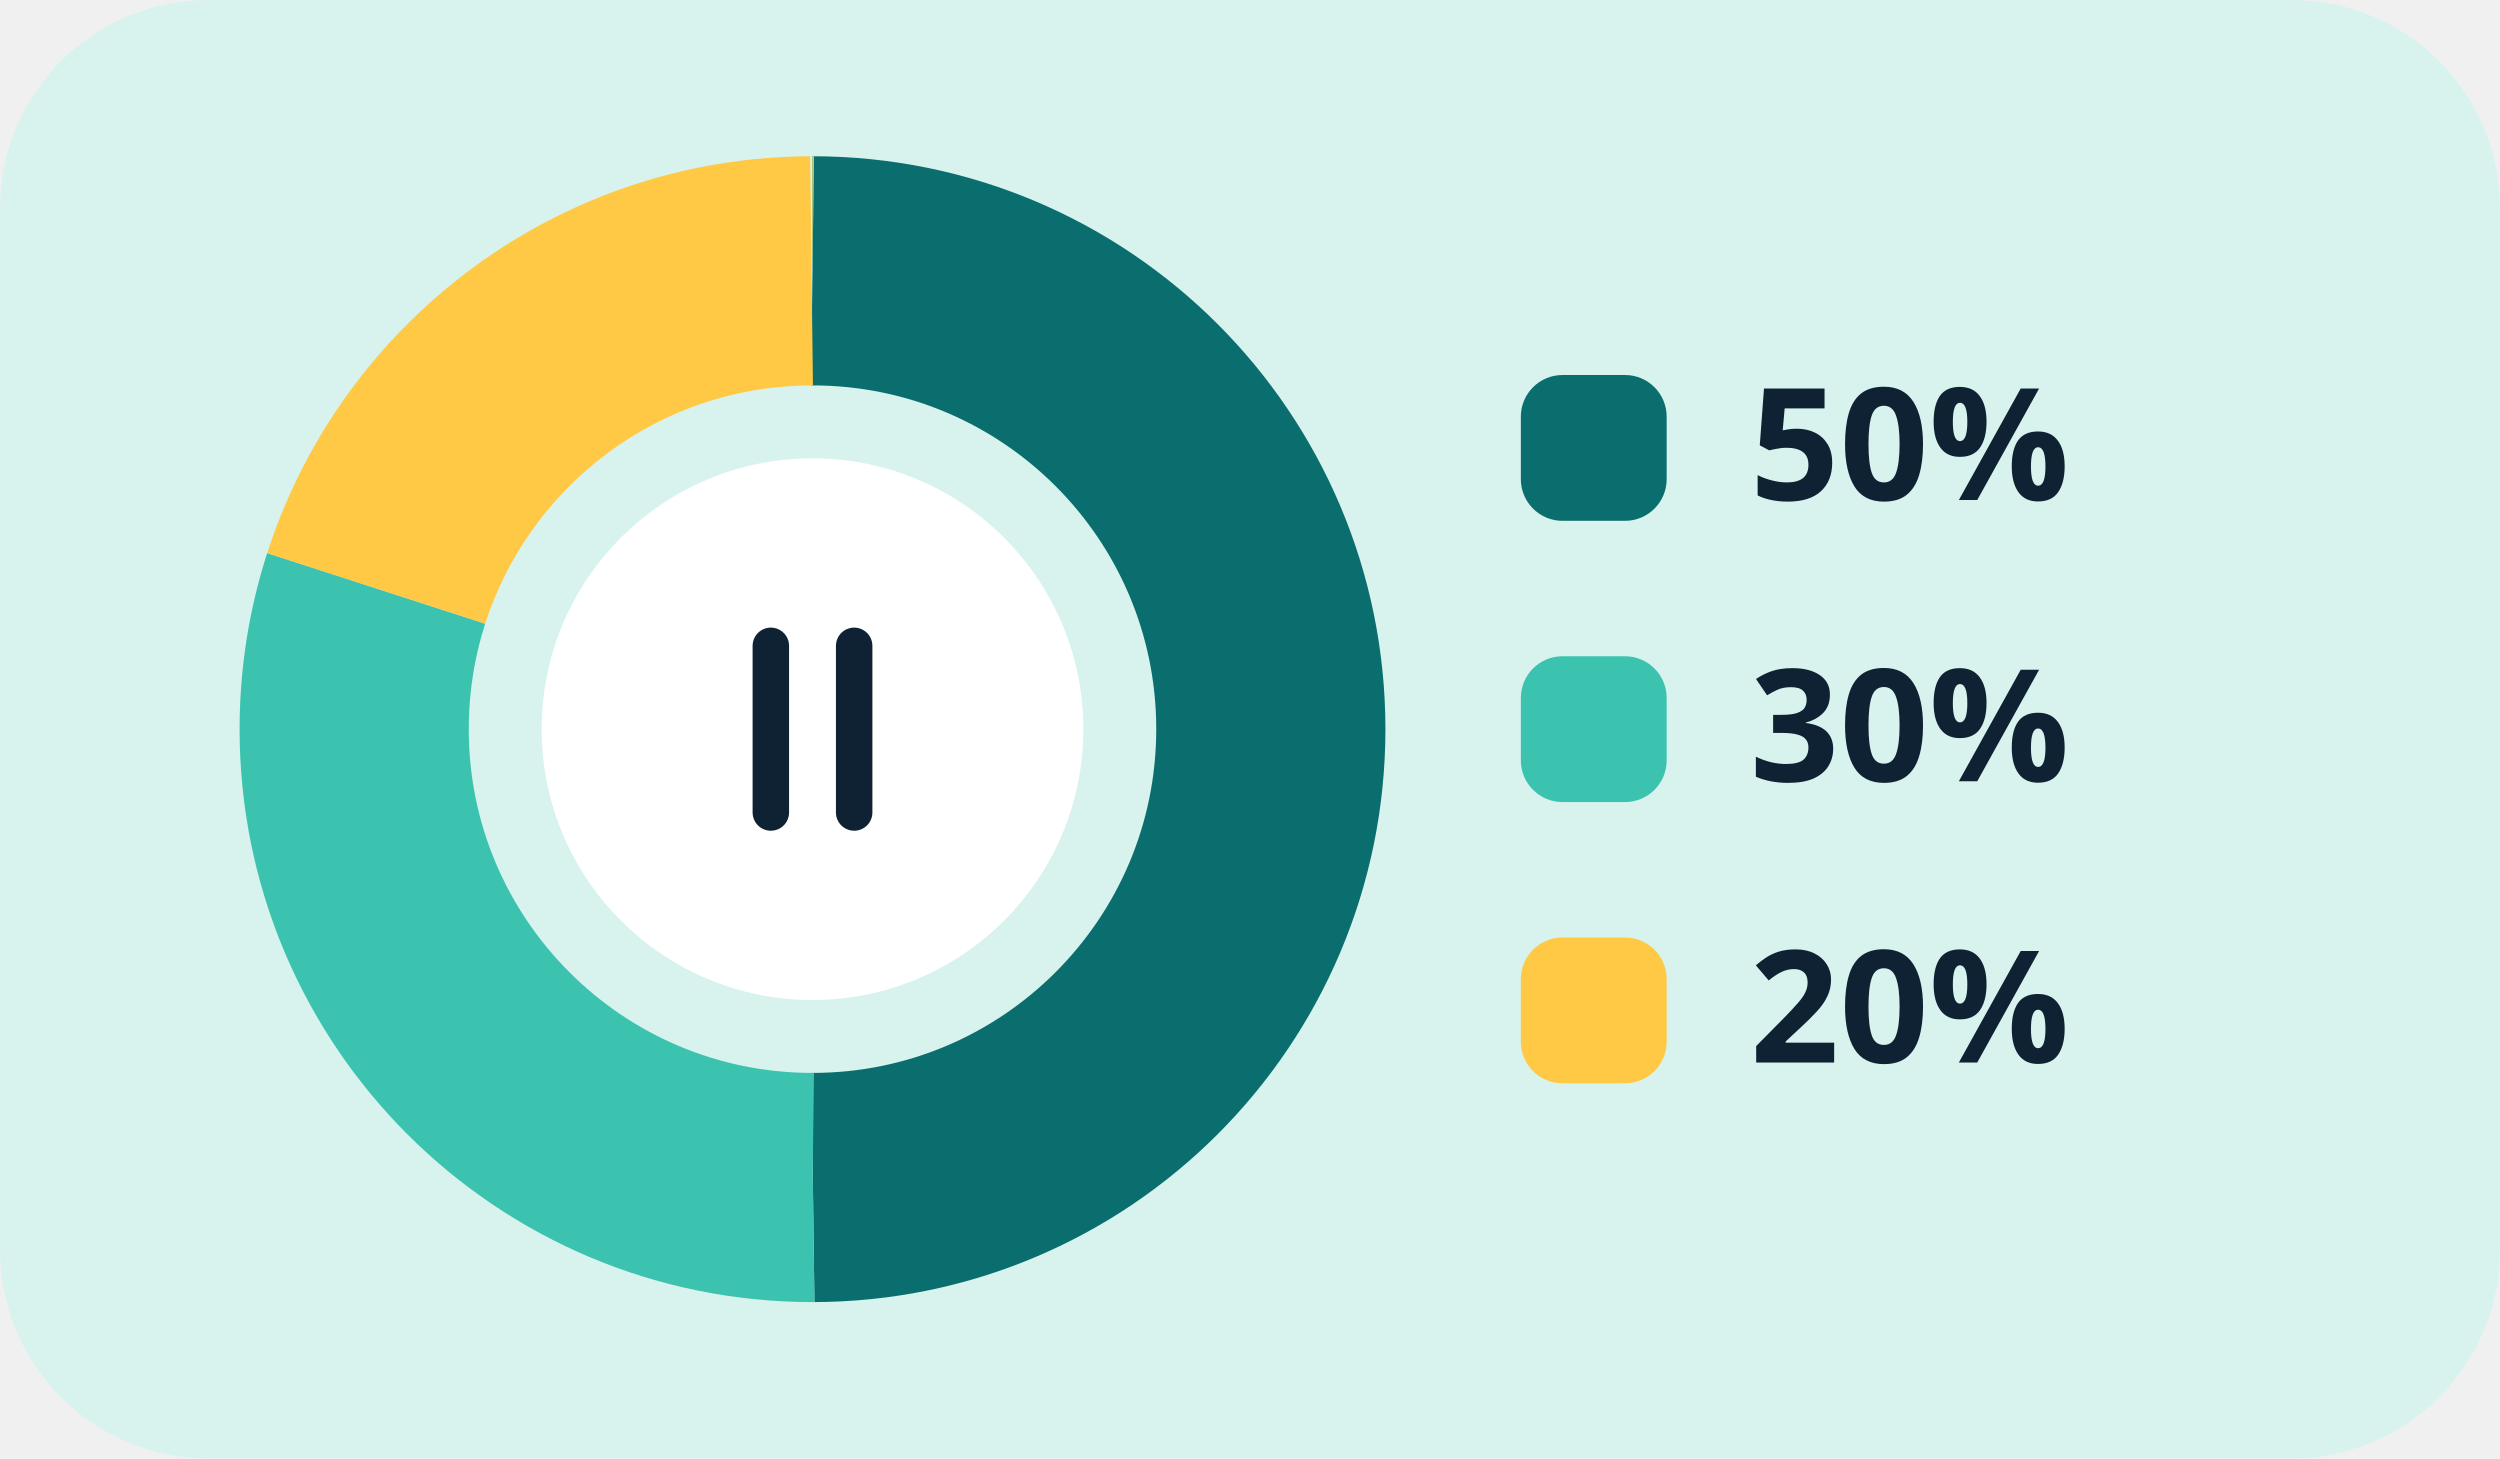
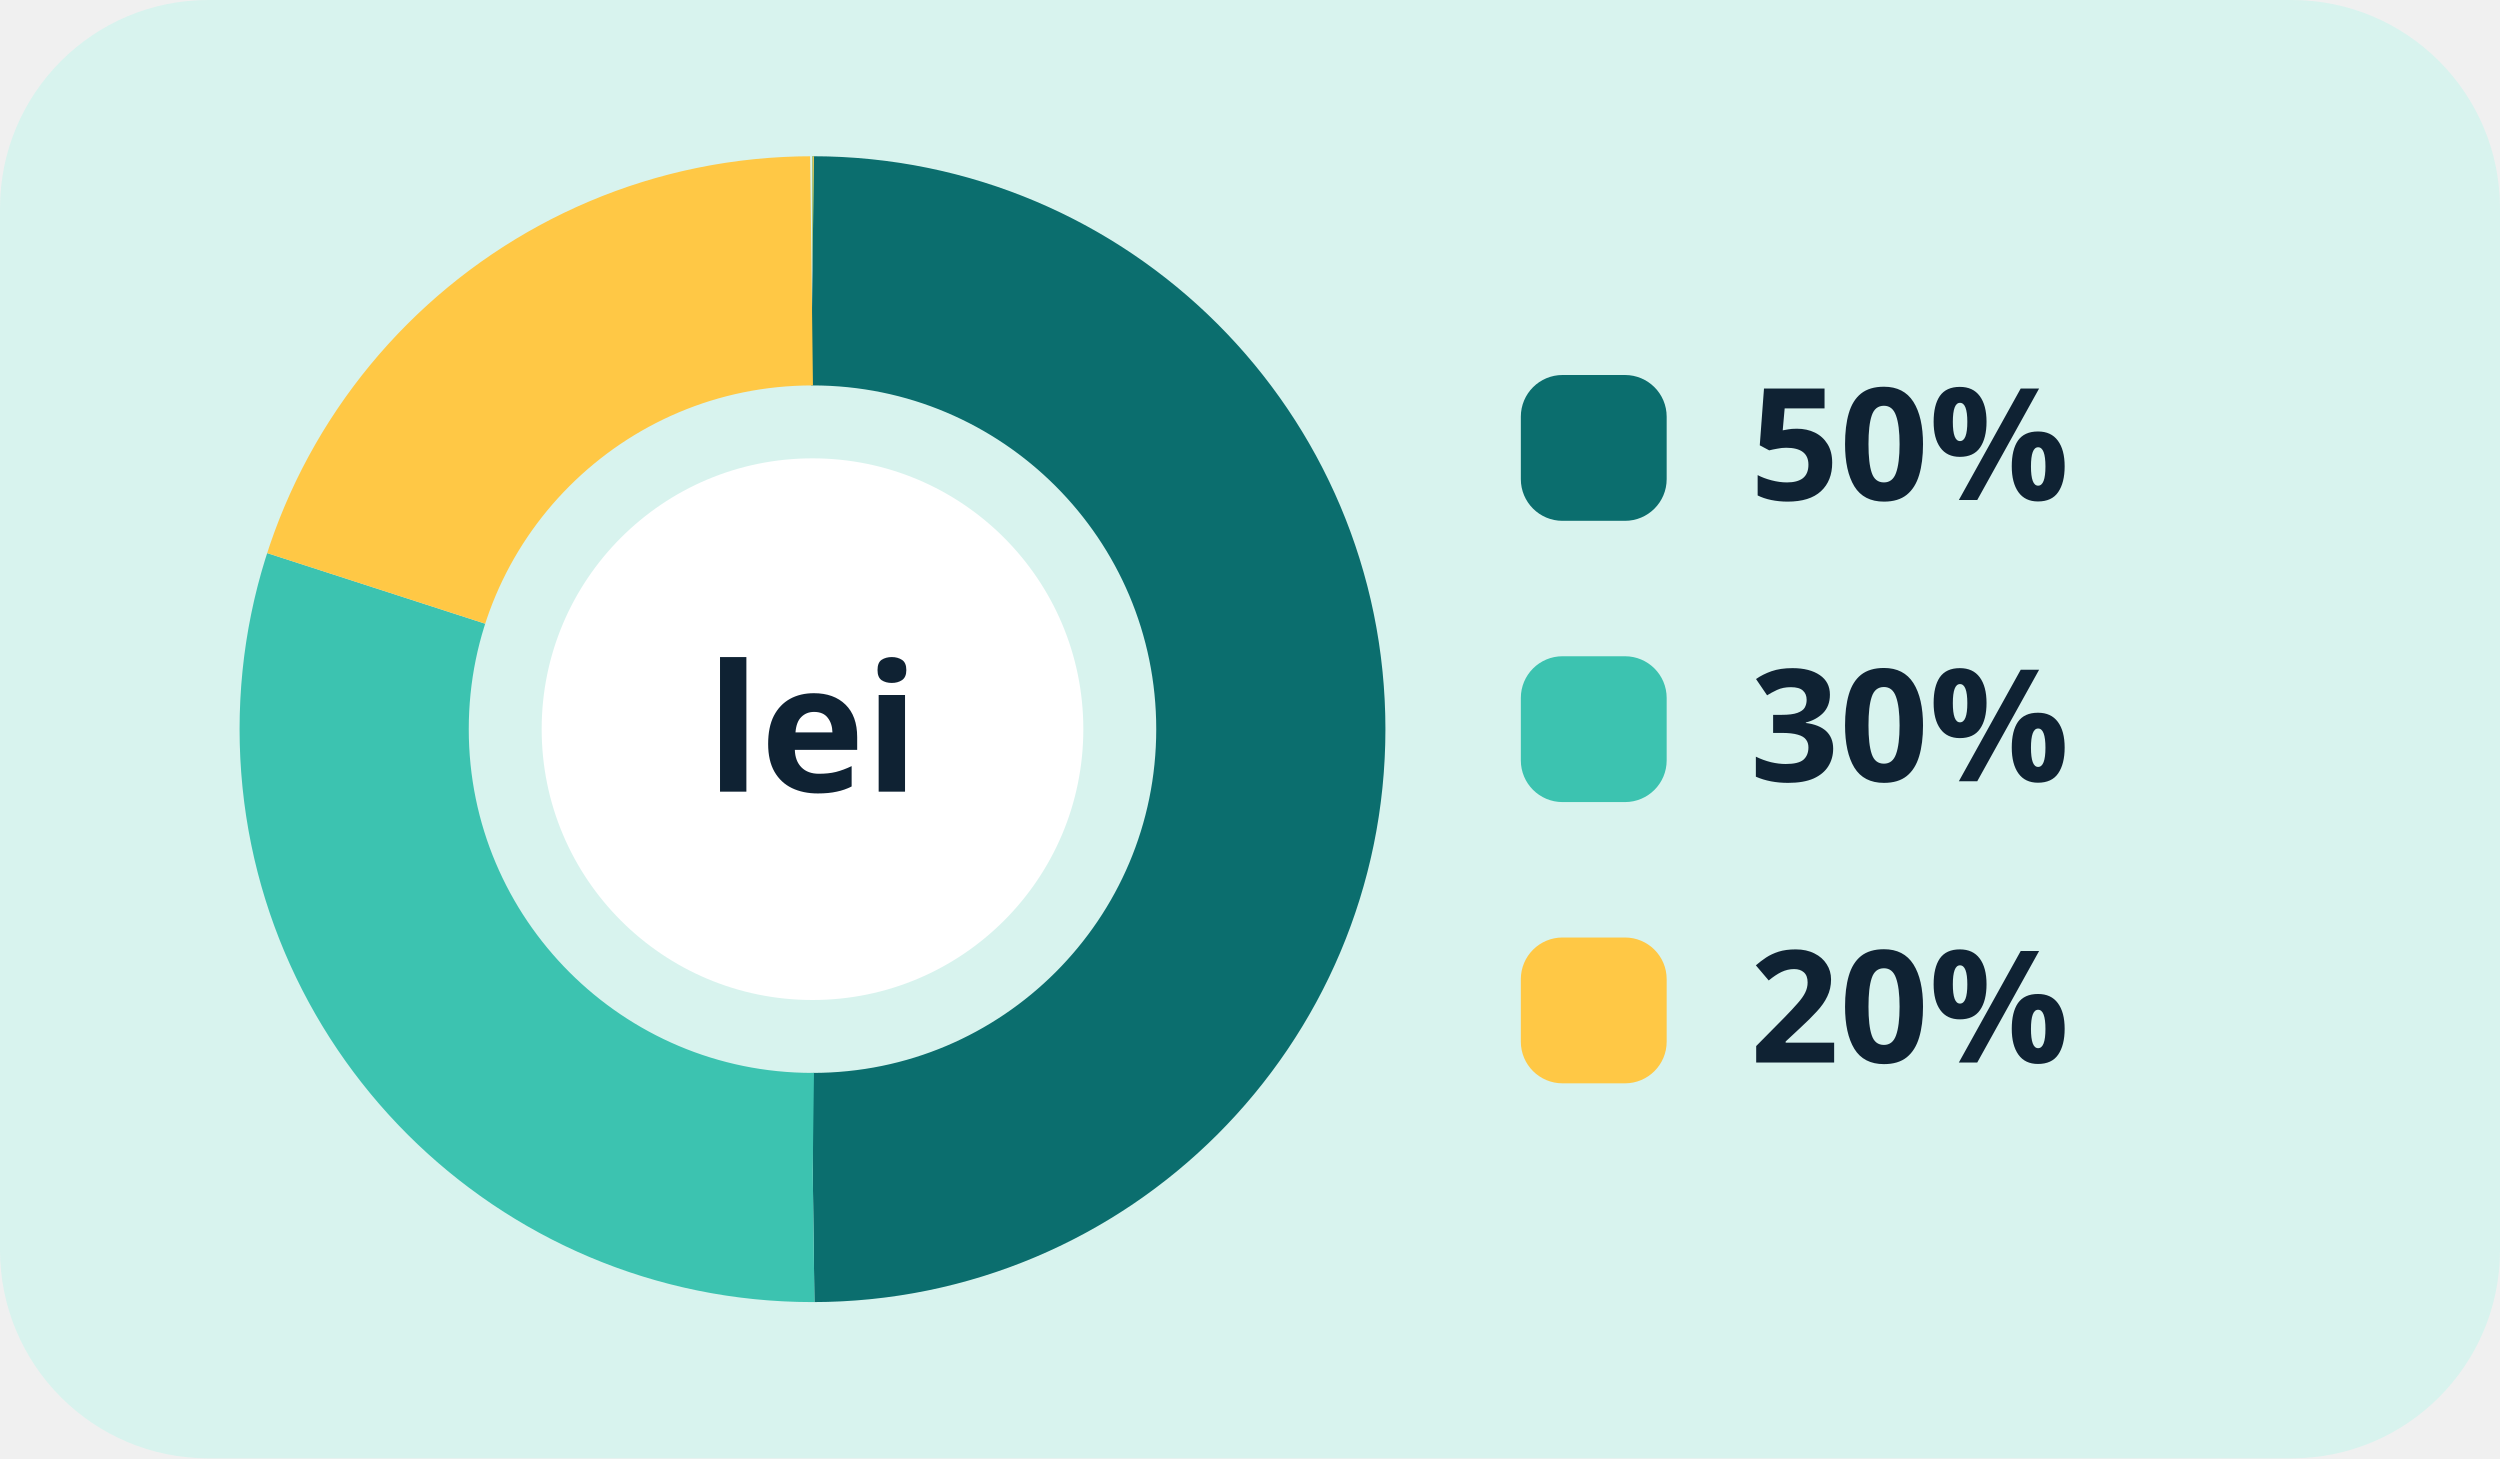
<svg xmlns="http://www.w3.org/2000/svg" viewBox="0 0 240 140">
  <rect width="240" height="140" rx="20" fill="#d8f3ee" />
  <g transform="translate(78 70)">
    <circle r="44" fill="none" stroke="#0b6e6e" stroke-width="22" stroke-dasharray="138.2 276.5" transform="rotate(-90)" />
    <circle r="44" fill="none" stroke="#3cc3b0" stroke-width="22" stroke-dasharray="0 138.2 82.9 276.5" transform="rotate(-90)" />
    <circle r="44" fill="none" stroke="#ffc845" stroke-width="22" stroke-dasharray="0 221.1 55.3 276.5" transform="rotate(-90)" />
    <circle r="26" fill="#fff" />
-     <path d="M-4-8v16M4-8v16" stroke="#0f2233" stroke-width="3.5" stroke-linecap="round" />
+     <text y="6" text-anchor="middle" font-family="sans-serif" font-weight="800" font-size="17" fill="#0f2233">lei</text>
  </g>
  <g font-family="sans-serif" font-weight="800" font-size="15" fill="#0f2233">
    <rect x="146" y="36" width="14" height="14" rx="4" fill="#0b6e6e" />
    <text x="168" y="48">50%</text>
    <rect x="146" y="63" width="14" height="14" rx="4" fill="#3cc3b0" />
    <text x="168" y="75">30%</text>
    <rect x="146" y="90" width="14" height="14" rx="4" fill="#ffc845" />
    <text x="168" y="102">20%</text>
  </g>
</svg>
